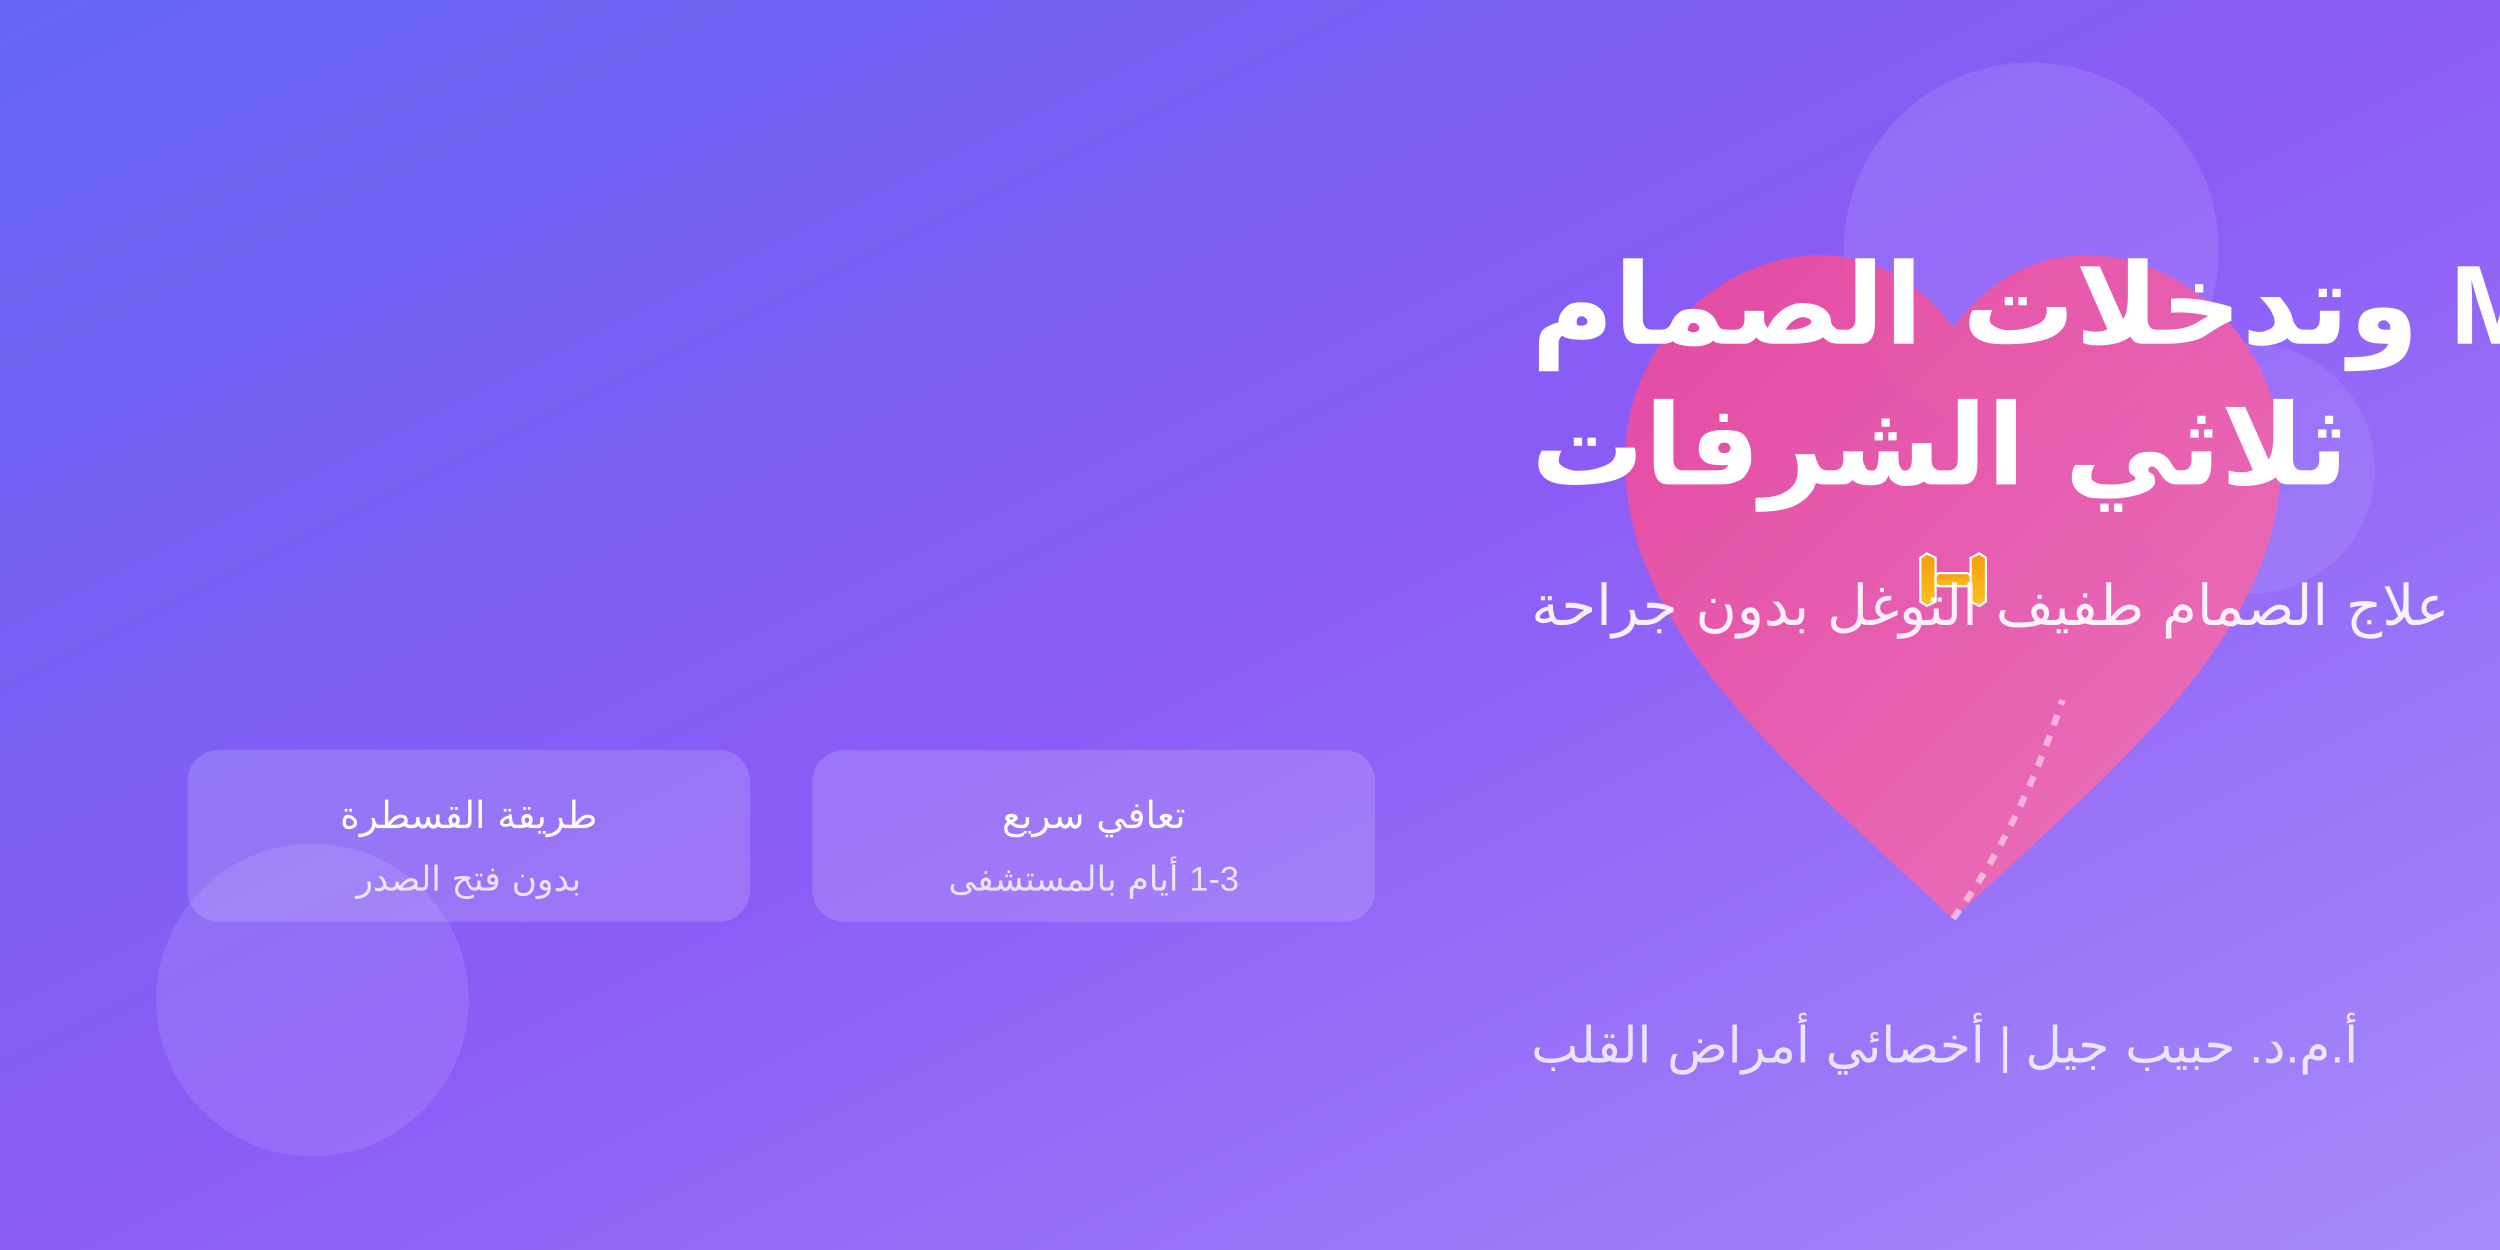
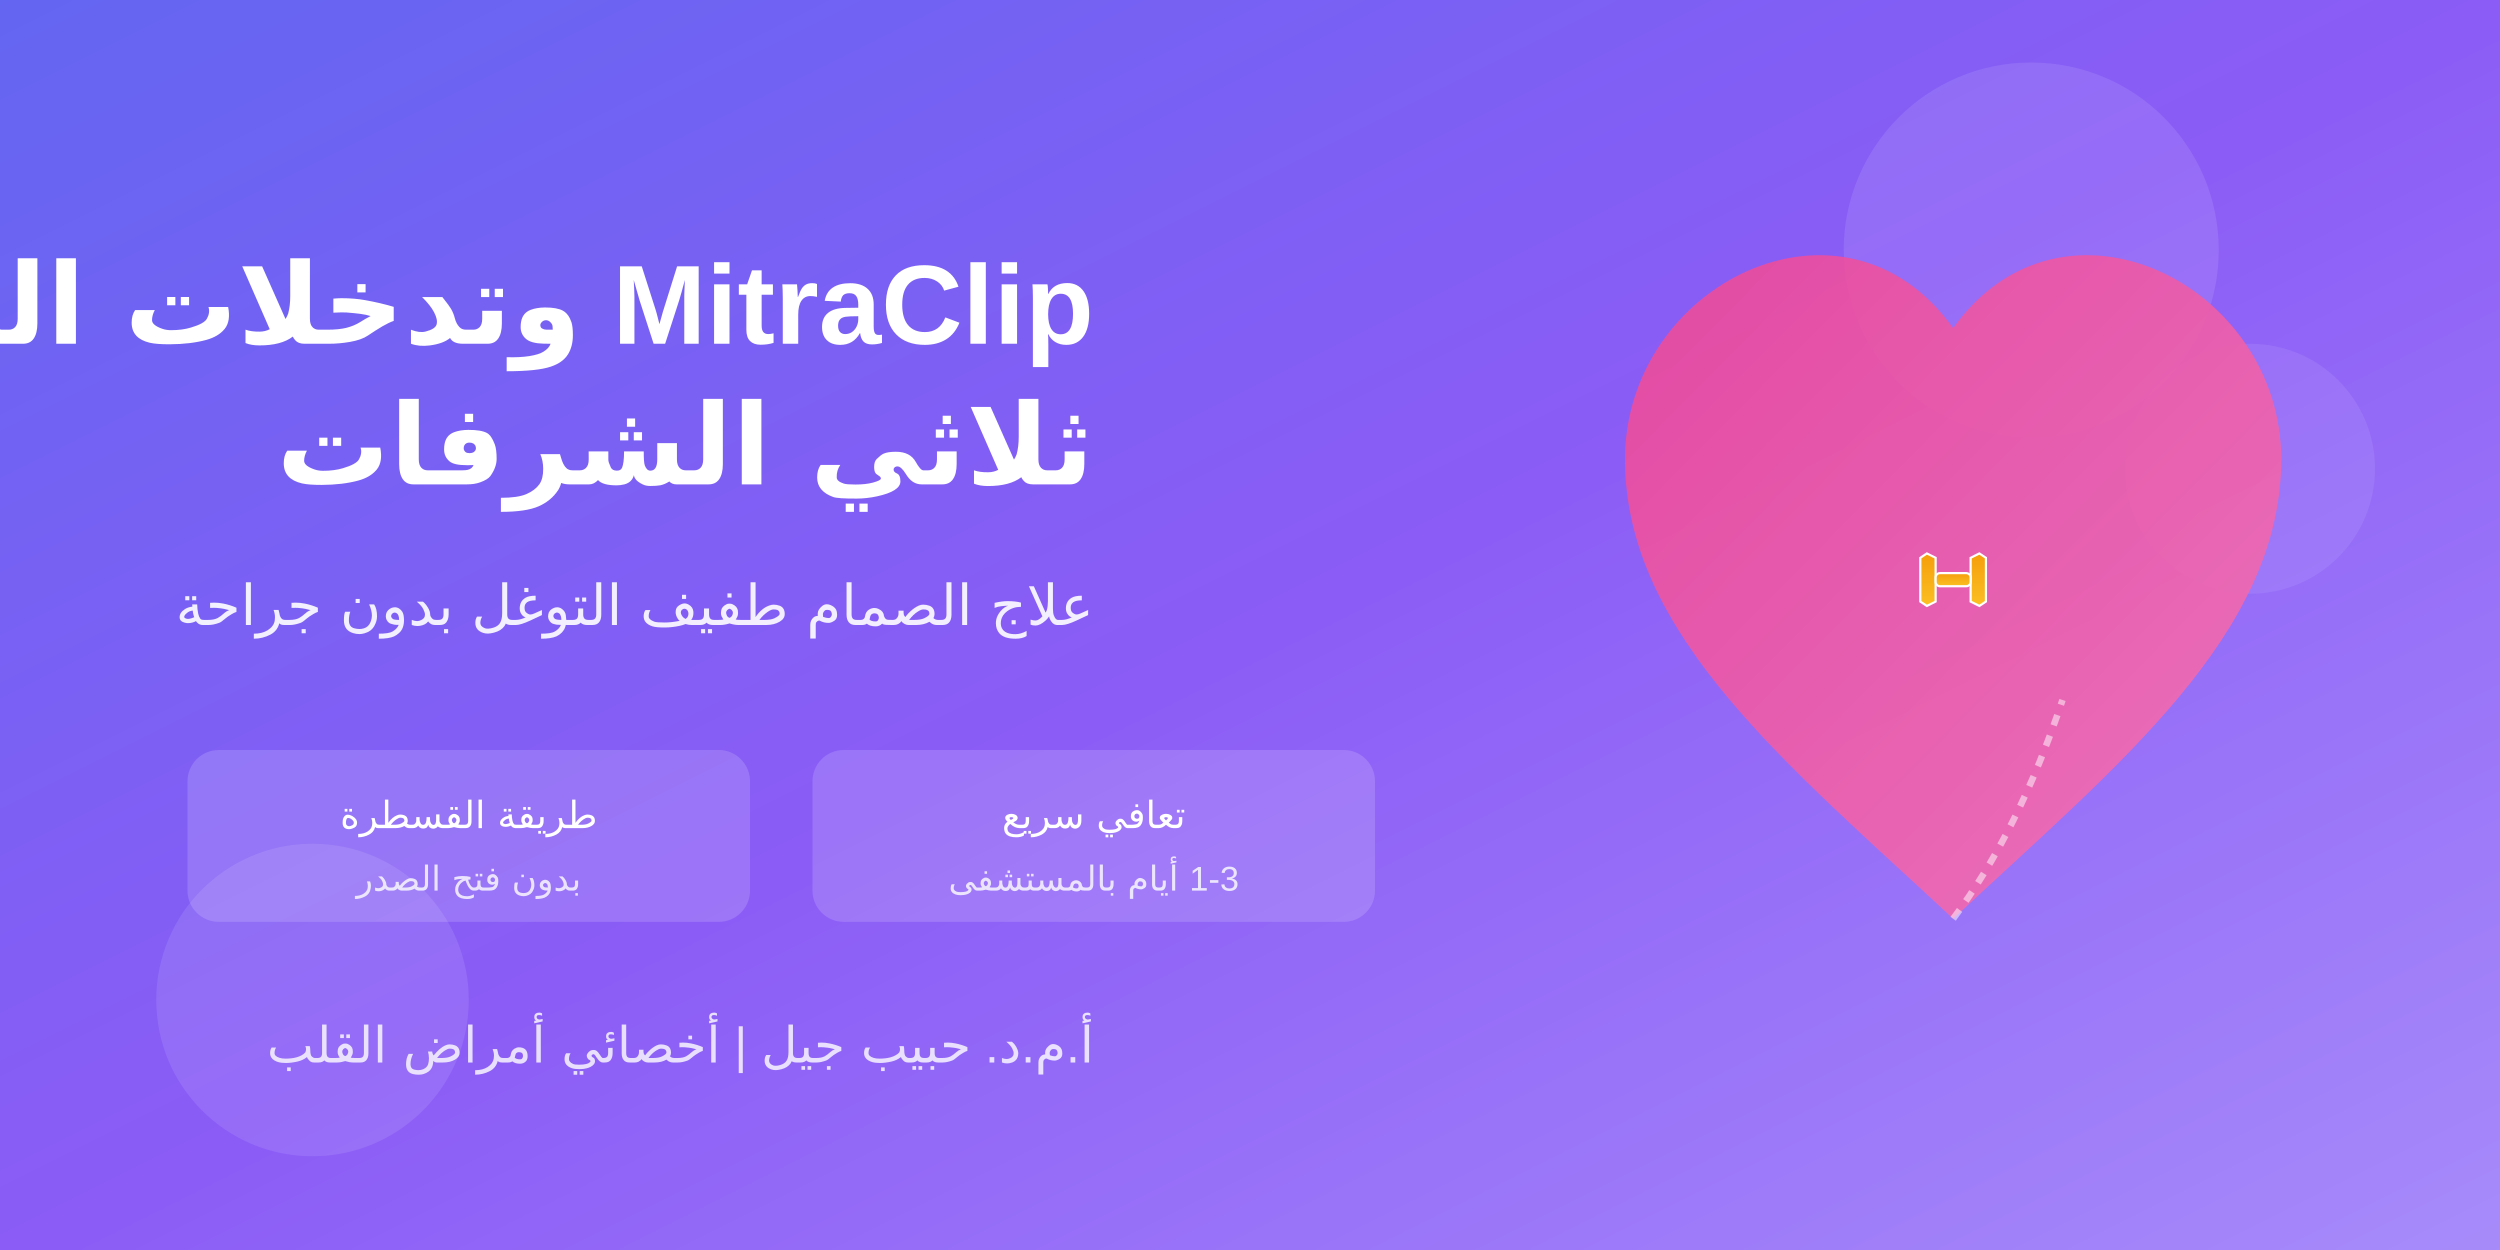
<svg xmlns="http://www.w3.org/2000/svg" viewBox="0 0 800 400">
  <defs>
    <linearGradient id="bgGrad" x1="0%" y1="0%" x2="100%" y2="100%">
      <stop offset="0%" style="stop-color:#6366F1;stop-opacity:1" />
      <stop offset="50%" style="stop-color:#8B5CF6;stop-opacity:1" />
      <stop offset="100%" style="stop-color:#A78BFA;stop-opacity:1" />
    </linearGradient>
    <linearGradient id="heartGrad" x1="0%" y1="0%" x2="100%" y2="100%">
      <stop offset="0%" style="stop-color:#EC4899;stop-opacity:1" />
      <stop offset="100%" style="stop-color:#F472B6;stop-opacity:1" />
    </linearGradient>
    <linearGradient id="clipGrad" x1="0%" y1="0%" x2="0%" y2="100%">
      <stop offset="0%" style="stop-color:#F59E0B;stop-opacity:1" />
      <stop offset="100%" style="stop-color:#FBBF24;stop-opacity:1" />
    </linearGradient>
  </defs>
  <rect width="800" height="400" fill="url(#bgGrad)" />
  <circle cx="650" cy="80" r="60" fill="rgba(255,255,255,0.1)" />
  <circle cx="720" cy="150" r="40" fill="rgba(255,255,255,0.08)" />
  <circle cx="100" cy="320" r="50" fill="rgba(255,255,255,0.1)" />
  <g transform="translate(520, 70) scale(0.7)">
    <path d="M150,50 C100,-20 0,30 0,110 C0,190 75,250 150,320 C225,250 300,190 300,110 C300,30 200,-20 150,50" fill="url(#heartGrad)" opacity="0.9" />
    <g transform="translate(150, 165)">
      <path d="M-15,-10 L-15,10 L-12,12 L-8,10 L-8,-10 L-12,-12 Z" fill="url(#clipGrad)" stroke="white" stroke-width="1" />
      <path d="M8,-10 L8,10 L12,12 L15,10 L15,-10 L12,-12 Z" fill="url(#clipGrad)" stroke="white" stroke-width="1" />
      <rect x="-8" y="-3" width="16" height="6" rx="2" fill="url(#clipGrad)" stroke="white" stroke-width="1" />
    </g>
    <path d="M150,320 Q180,280 200,220" fill="none" stroke="rgba(255,255,255,0.5)" stroke-width="3" stroke-dasharray="5,5" />
  </g>
-   <text x="490" y="110" font-family="Arial, sans-serif" font-size="36" font-weight="bold" fill="white" text-anchor="end" direction="rtl">
+   <text x="350" y="110" font-family="Arial, sans-serif" font-size="36" font-weight="bold" fill="white" text-anchor="start" direction="rtl">
    MitraClip وتدخلات الصمام
  </text>
-   <text x="490" y="155" font-family="Arial, sans-serif" font-size="36" font-weight="bold" fill="white" text-anchor="end" direction="rtl">
+   <text x="350" y="155" font-family="Arial, sans-serif" font-size="36" font-weight="bold" fill="white" text-anchor="start" direction="rtl">
    ثلاثي الشرفات
  </text>
-   <text x="490" y="200" font-family="Arial, sans-serif" font-size="18" fill="rgba(255,255,255,0.9)" text-anchor="end" direction="rtl">
+   <text x="350" y="200" font-family="Arial, sans-serif" font-size="18" fill="rgba(255,255,255,0.9)" text-anchor="start" direction="rtl">
    علاج الصمام طفيف التوغل بدون جراحة
  </text>
  <g transform="translate(60, 240)">
    <rect x="0" y="0" width="180" height="55" rx="10" fill="rgba(255,255,255,0.15)" />
    <text x="90" y="25" font-family="Arial, sans-serif" font-size="12" fill="white" text-anchor="middle" direction="rtl">طريقة القسطرة</text>
    <text x="90" y="45" font-family="Arial, sans-serif" font-size="11" fill="rgba(255,255,255,0.8)" text-anchor="middle" direction="rtl">بدون فتح الصدر</text>
  </g>
  <g transform="translate(260, 240)">
    <rect x="0" y="0" width="180" height="55" rx="10" fill="rgba(255,255,255,0.15)" />
    <text x="90" y="25" font-family="Arial, sans-serif" font-size="12" fill="white" text-anchor="middle" direction="rtl">تعافي سريع</text>
    <text x="90" y="45" font-family="Arial, sans-serif" font-size="11" fill="rgba(255,255,255,0.8)" text-anchor="middle" direction="rtl">1-3 أيام بالمستشفى</text>
  </g>
-   <text x="490" y="340" font-family="Arial, sans-serif" font-size="16" fill="rgba(255,255,255,0.8)" text-anchor="end" direction="rtl">
+   <text x="350" y="340" font-family="Arial, sans-serif" font-size="16" fill="rgba(255,255,255,0.8)" text-anchor="start" direction="rtl">
    أ.م.د. حبيب جيل | أخصائي أمراض القلب
  </text>
</svg>
